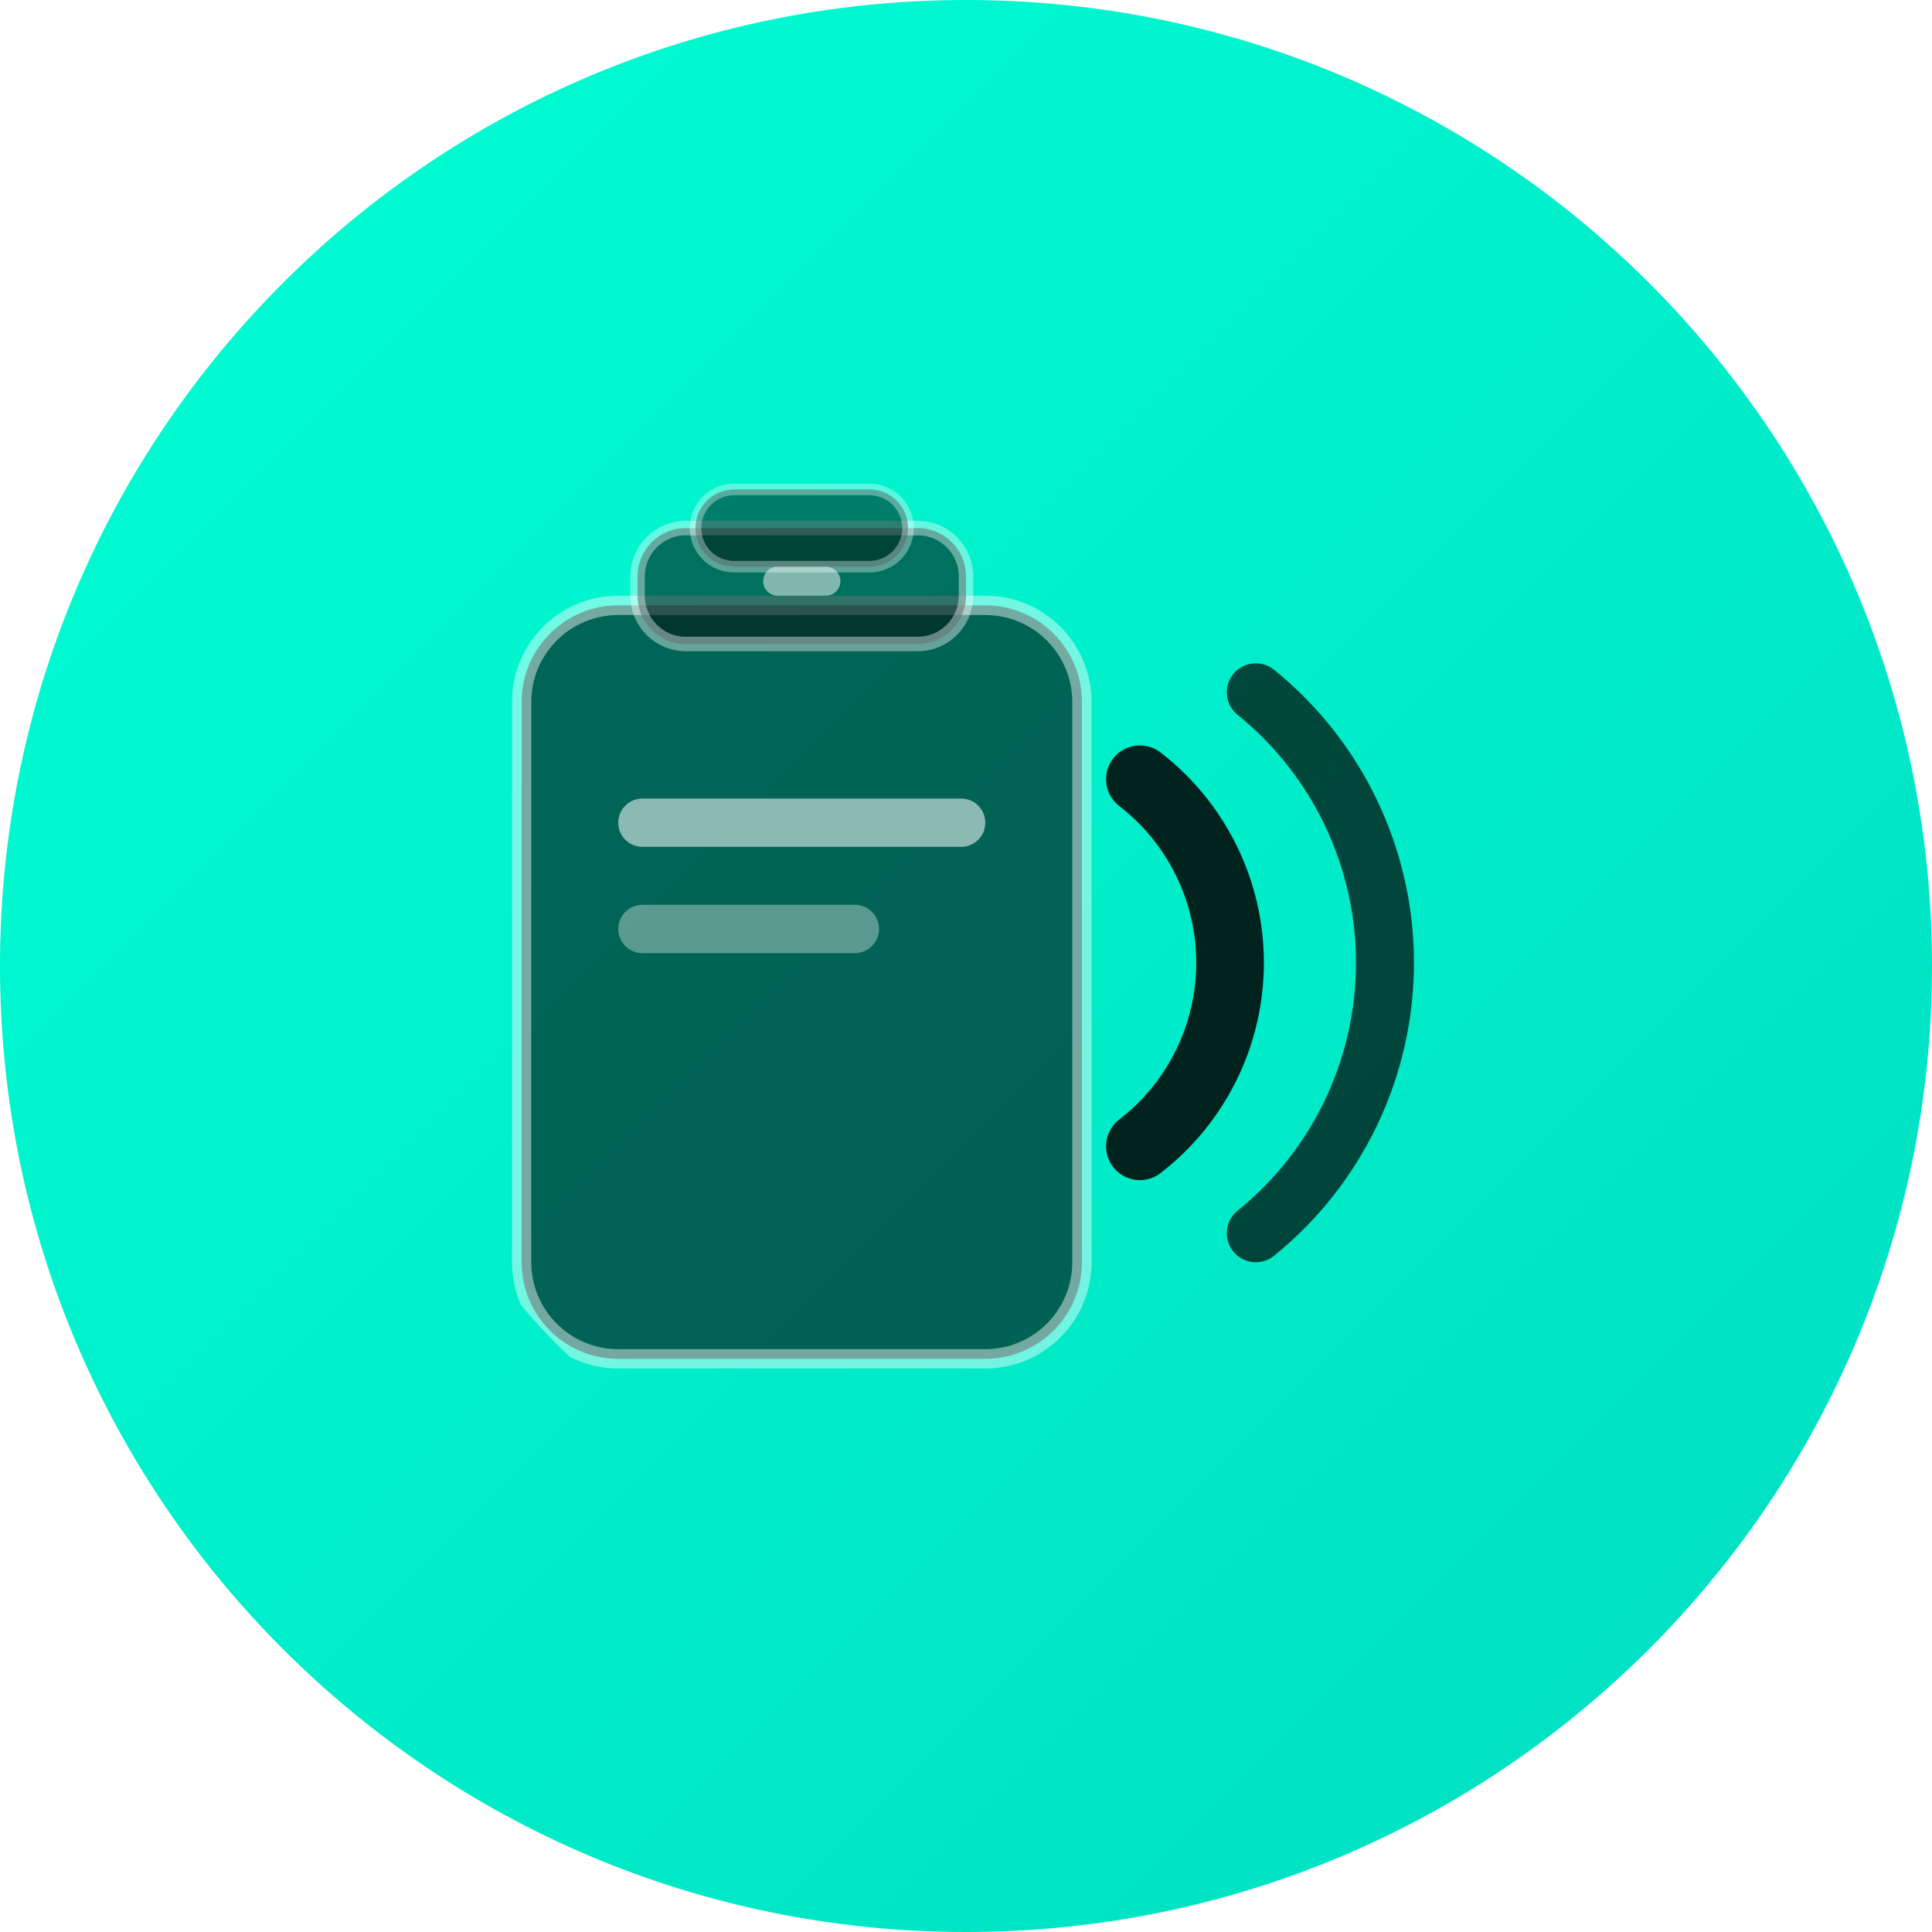
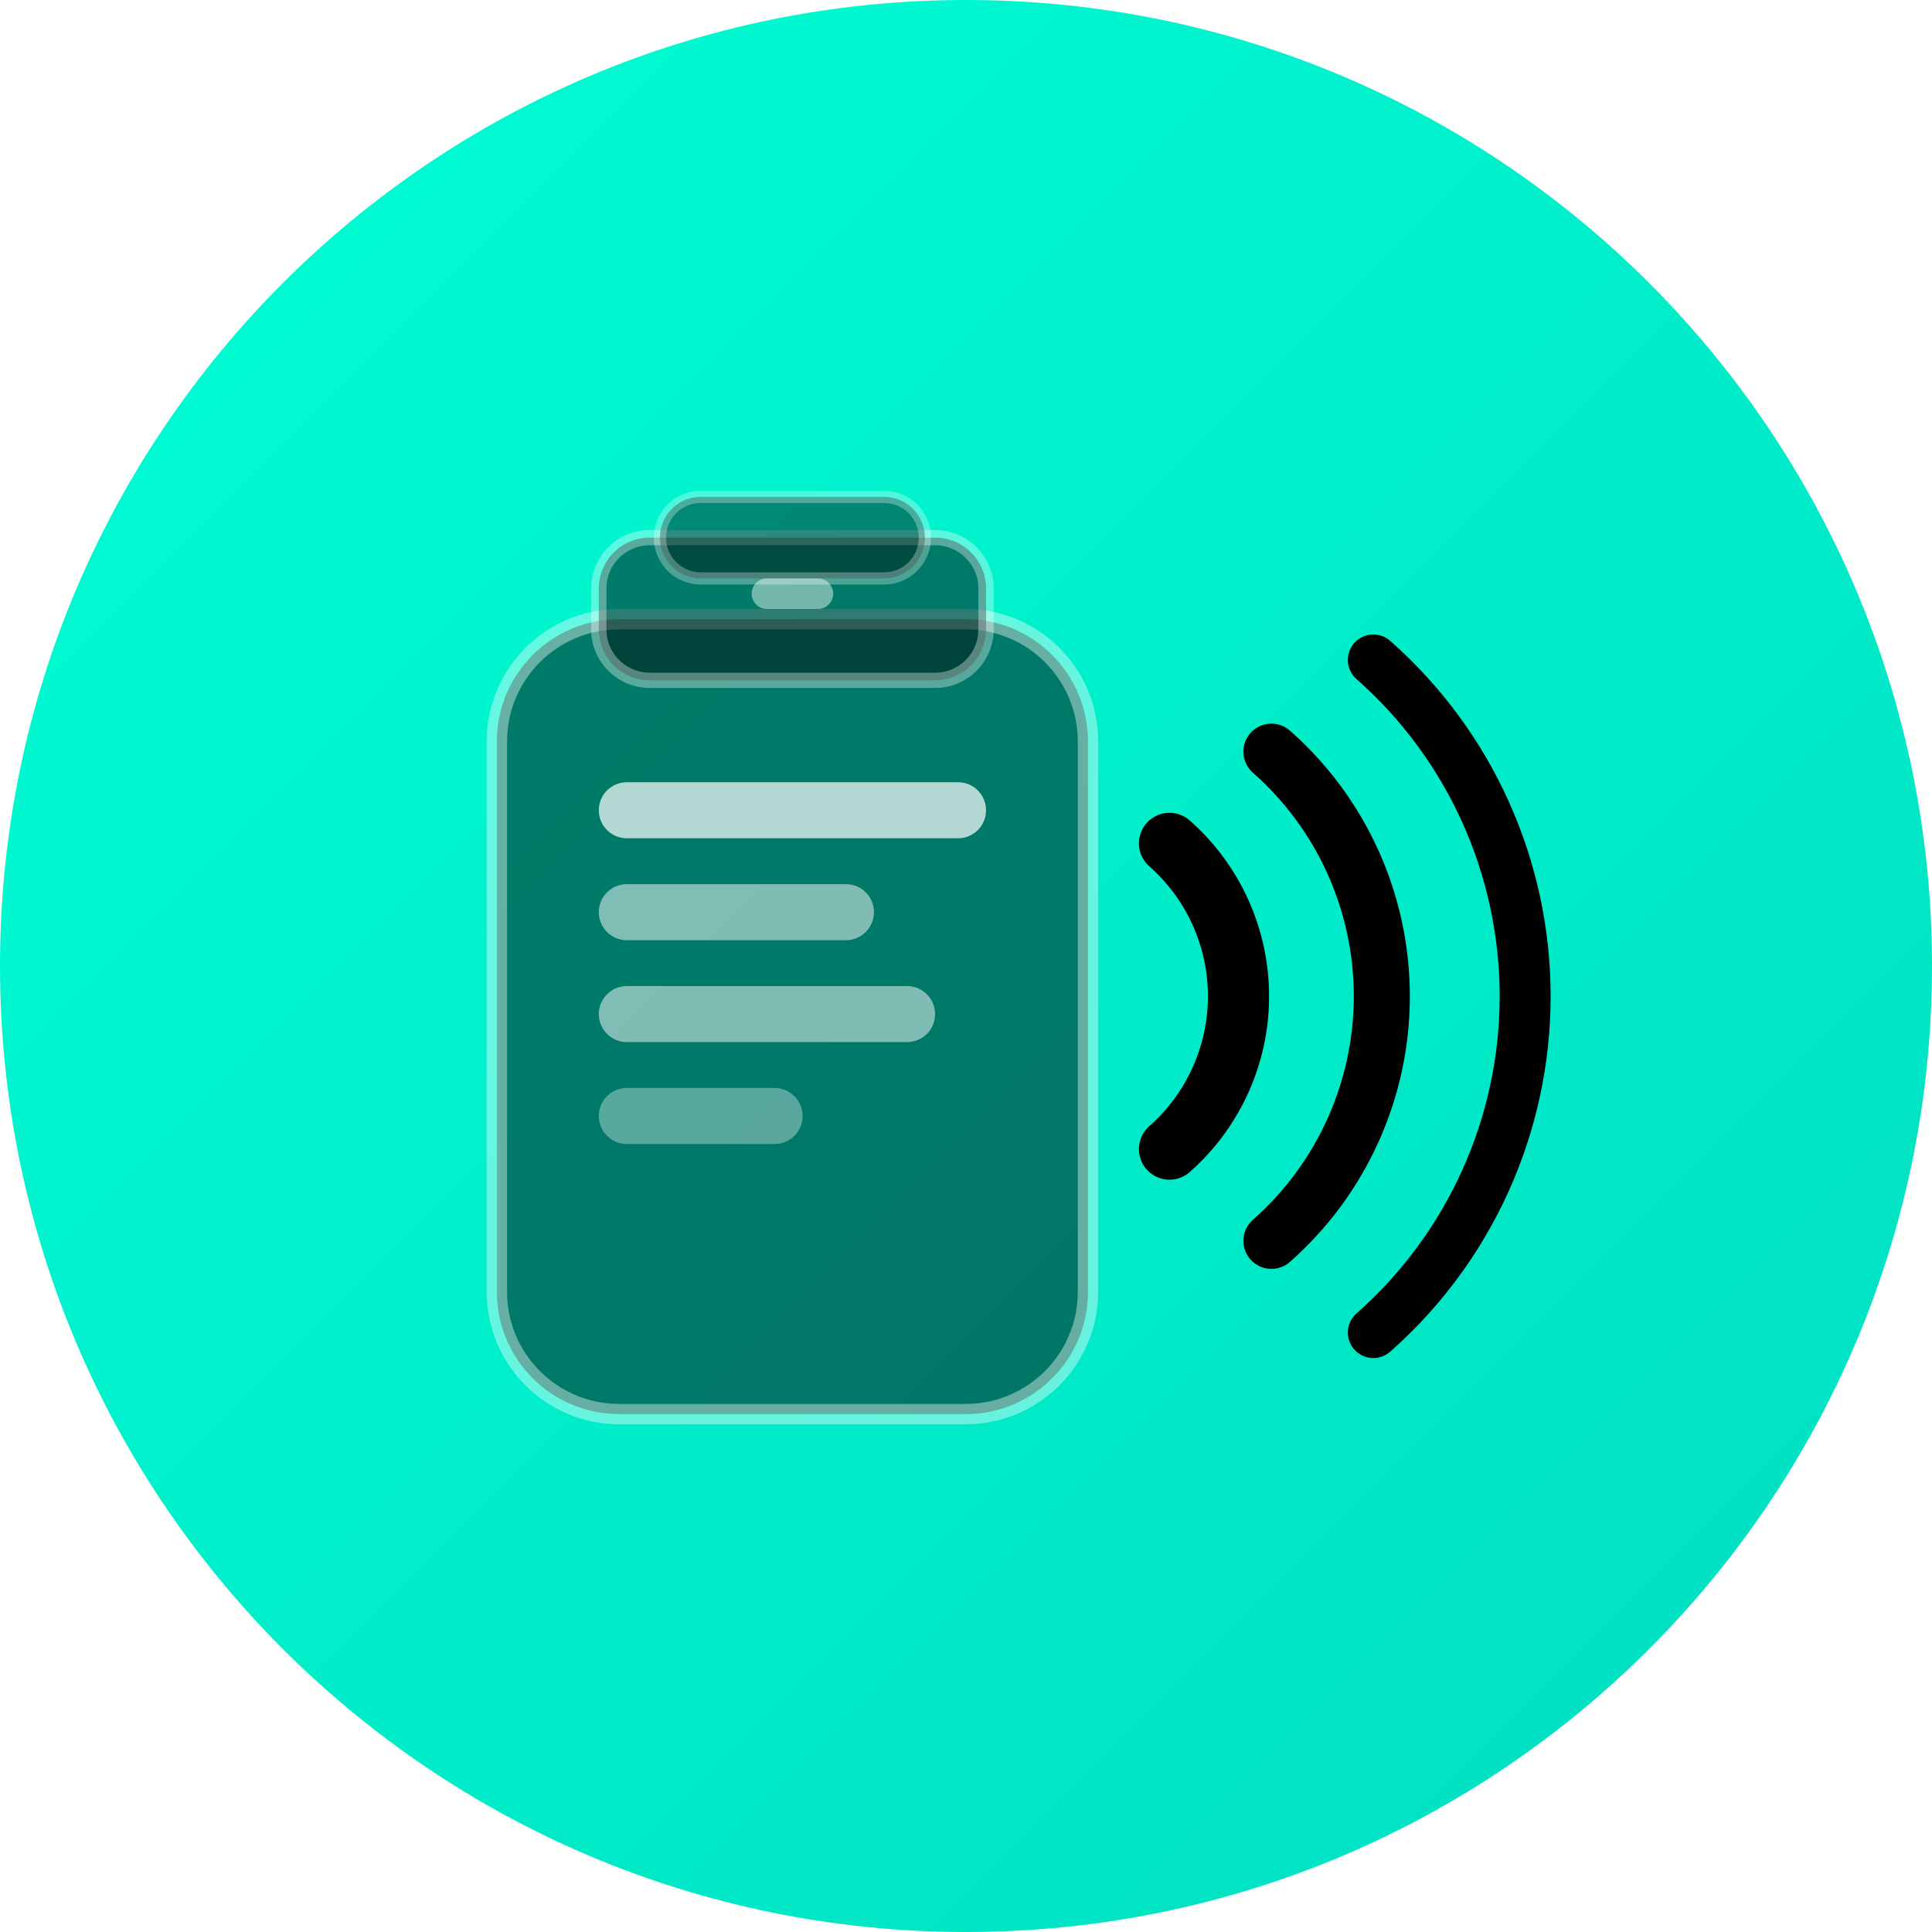
<svg xmlns="http://www.w3.org/2000/svg" width="120" height="120" viewBox="0 0 120 120" fill="none">
  <defs>
    <linearGradient id="bgGrad" x1="0" y1="0" x2="1" y2="1">
      <stop stop-color="#00FFD5" />
      <stop offset="1" stop-color="#00DDC0" />
    </linearGradient>
-     <clipPath id="circle">
-       <circle cx="60" cy="60" r="60" />
-     </clipPath>
  </defs>
  <circle cx="60" cy="60" r="60" fill="url(#bgGrad)" />
-   <g clip-path="url(#circle)" transform="translate(24,22) scale(0.6)">
-     <rect x="14" y="26" width="58" height="78" rx="10" fill="rgba(0,25,22,0.65)" stroke="rgba(255,255,255,0.45)" stroke-width="2" />
-     <rect x="26" y="18" width="34" height="12" rx="5" fill="rgba(0,25,22,0.6)" stroke="rgba(255,255,255,0.4)" stroke-width="1.5" />
-     <rect x="32" y="14" width="22" height="8" rx="4" fill="rgba(0,30,26,0.55)" stroke="rgba(255,255,255,0.35)" stroke-width="1.2" />
-     <rect x="39" y="22" width="8" height="3" rx="1.5" fill="rgba(255,255,255,0.5)" />
-     <rect x="24" y="46" width="38" height="5" rx="2.5" fill="rgba(255,255,255,0.55)" />
-     <rect x="24" y="57" width="27" height="5" rx="2.5" fill="rgba(255,255,255,0.35)" />
-     <path d="M78 44 A 24 24 0 0 1 78 82" stroke="rgba(0,0,0,0.85)" stroke-width="7" stroke-linecap="round" fill="none" />
-     <path d="M90 35 A 36 36 0 0 1 90 91" stroke="rgba(0,0,0,0.7)" stroke-width="6" stroke-linecap="round" fill="none" />
+   <g transform="translate(22,22) scale(0.633)">
+     <rect x="14" y="26" width="58" height="78" rx="12" fill="rgba(0,25,22,0.55)" stroke="rgba(255,255,255,0.4)" stroke-width="2" />
+     <rect x="24" y="18" width="38" height="14" rx="5" fill="rgba(0,25,22,0.55)" stroke="rgba(255,255,255,0.35)" stroke-width="1.5" />
+     <rect x="30" y="14" width="26" height="8" rx="4" fill="rgba(0,30,26,0.5)" stroke="rgba(255,255,255,0.3)" stroke-width="1.2" />
+     <rect x="39" y="22" width="8" height="3" rx="1.5" fill="rgba(255,255,255,0.45)" />
+     <rect x="24" y="42" width="38" height="5.5" rx="2.75" fill="rgba(255,255,255,0.7)" />
+     <rect x="24" y="52" width="27" height="5.5" rx="2.75" fill="rgba(255,255,255,0.5)" />
+     <rect x="24" y="62" width="33" height="5.5" rx="2.75" fill="rgba(255,255,255,0.5)" />
+     <rect x="24" y="72" width="20" height="5.5" rx="2.75" fill="rgba(255,255,255,0.35)" />
+     <path d="M80 48 A 20 20 0 0 1 80 78" stroke="black" stroke-width="6" stroke-linecap="round" fill="none" />
+     <path d="M90 39 A 32 32 0 0 1 90 87" stroke="black" stroke-width="5.5" stroke-linecap="round" fill="none" />
+     <path d="M100 30 A 44 44 0 0 1 100 96" stroke="black" stroke-width="5" stroke-linecap="round" fill="none" />
  </g>
</svg>
